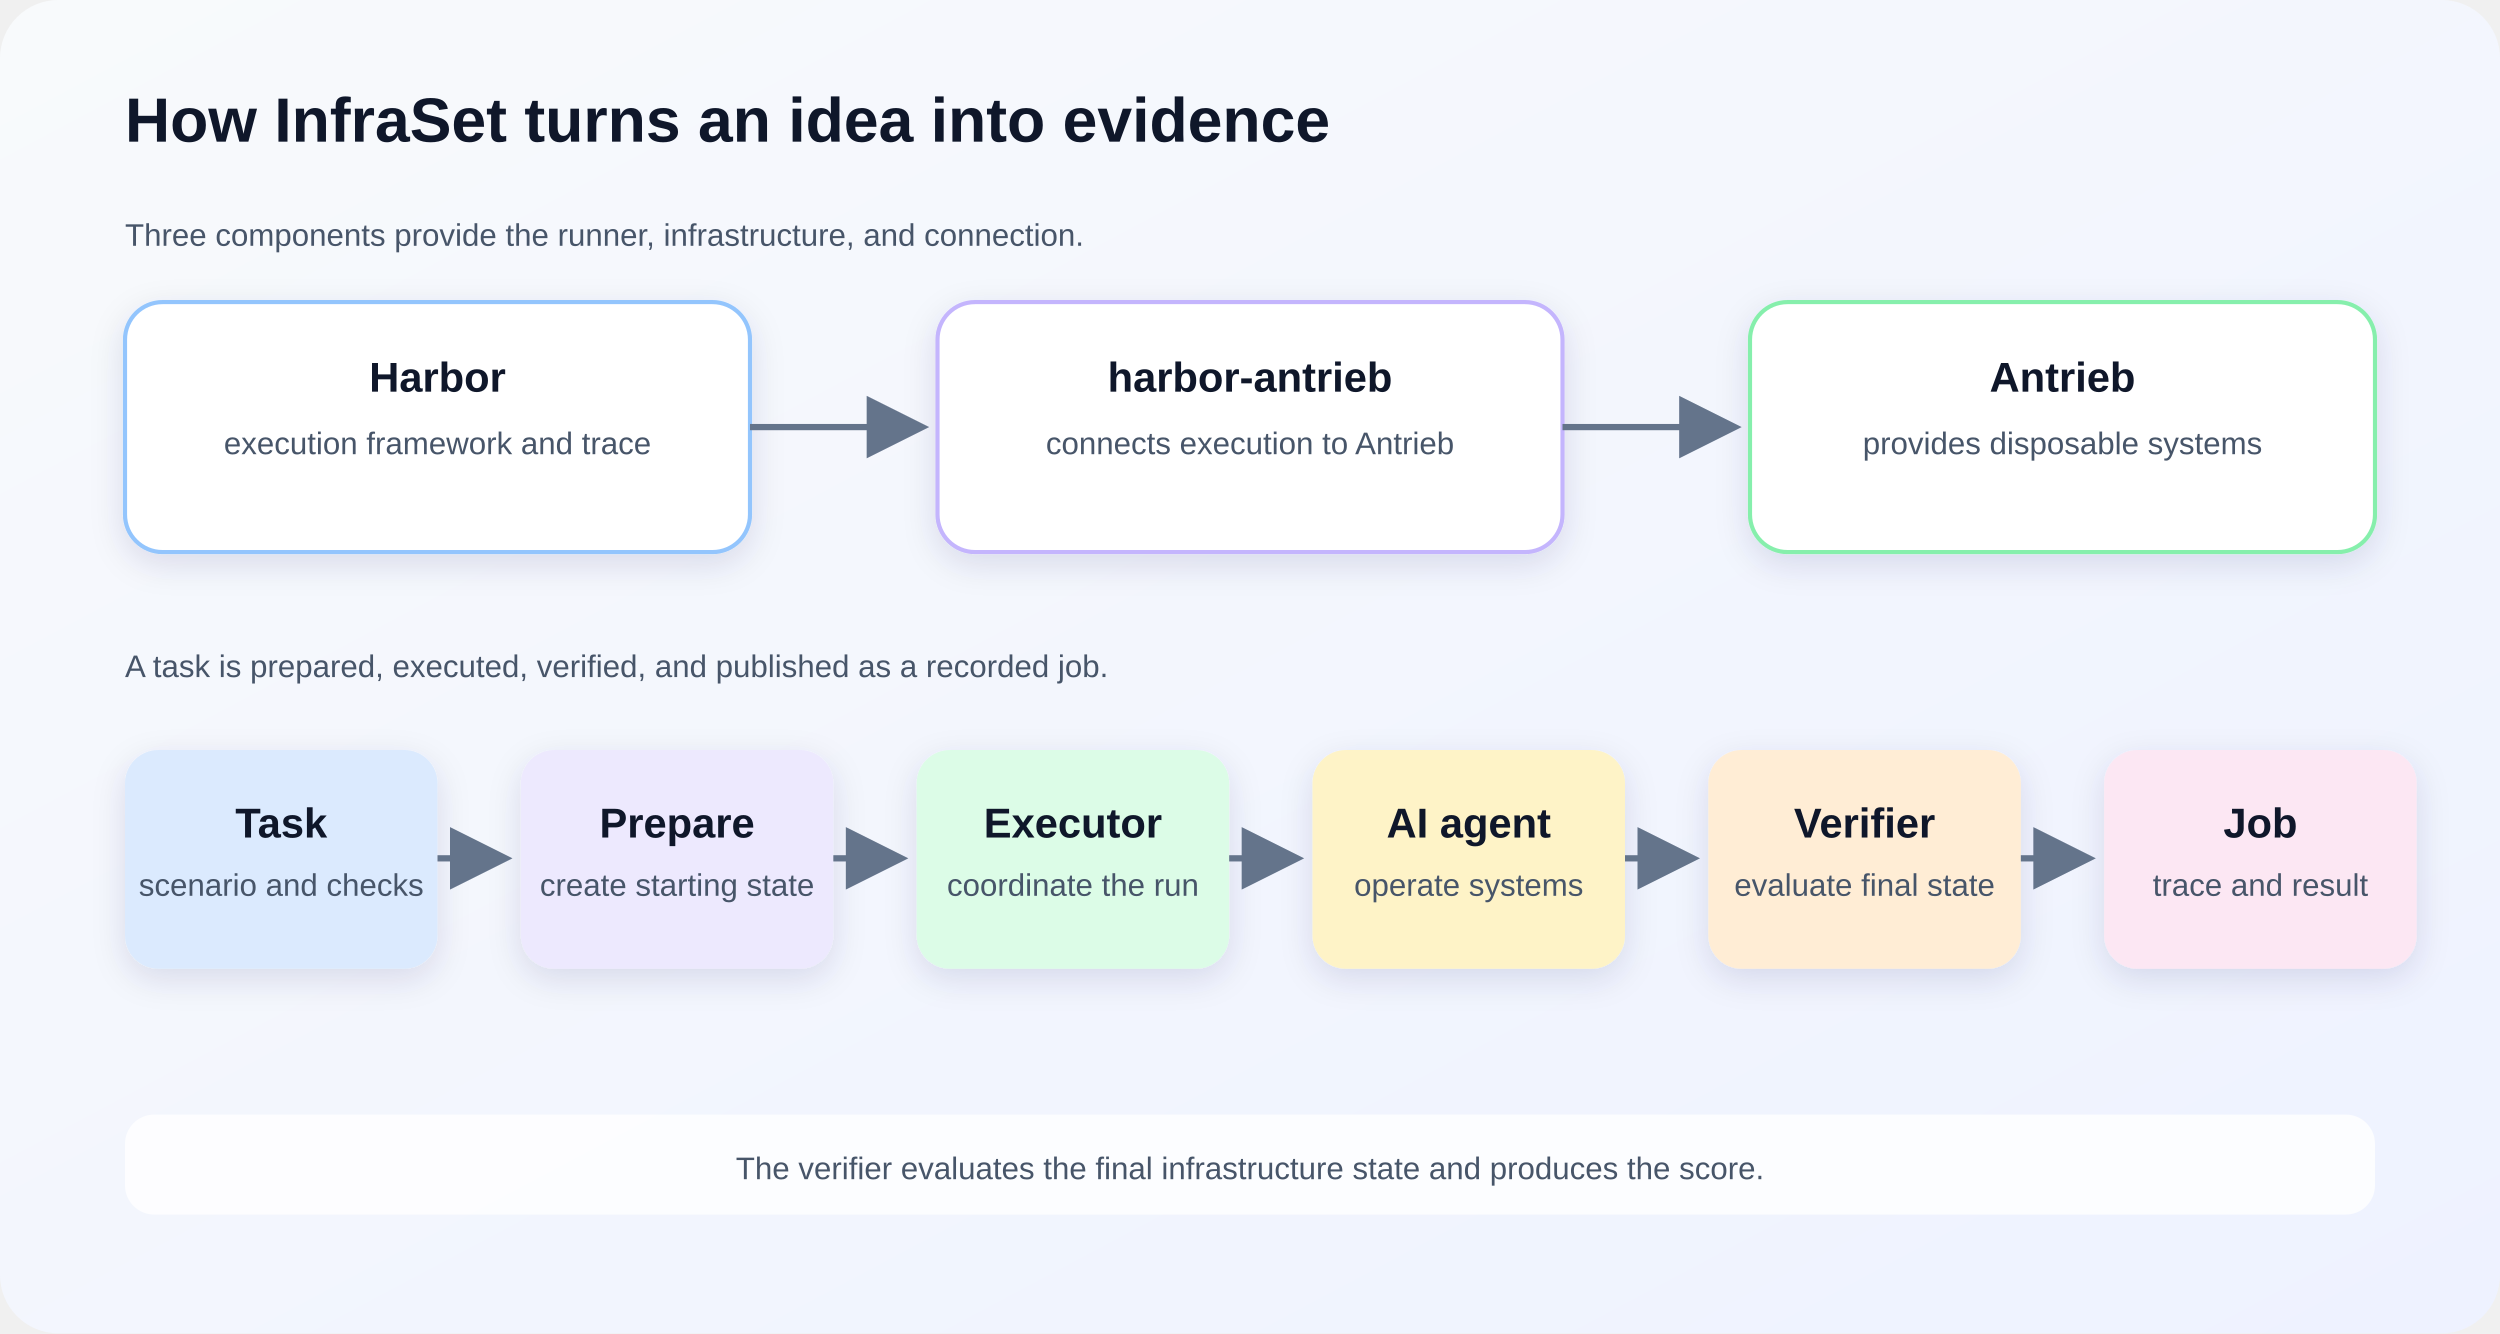
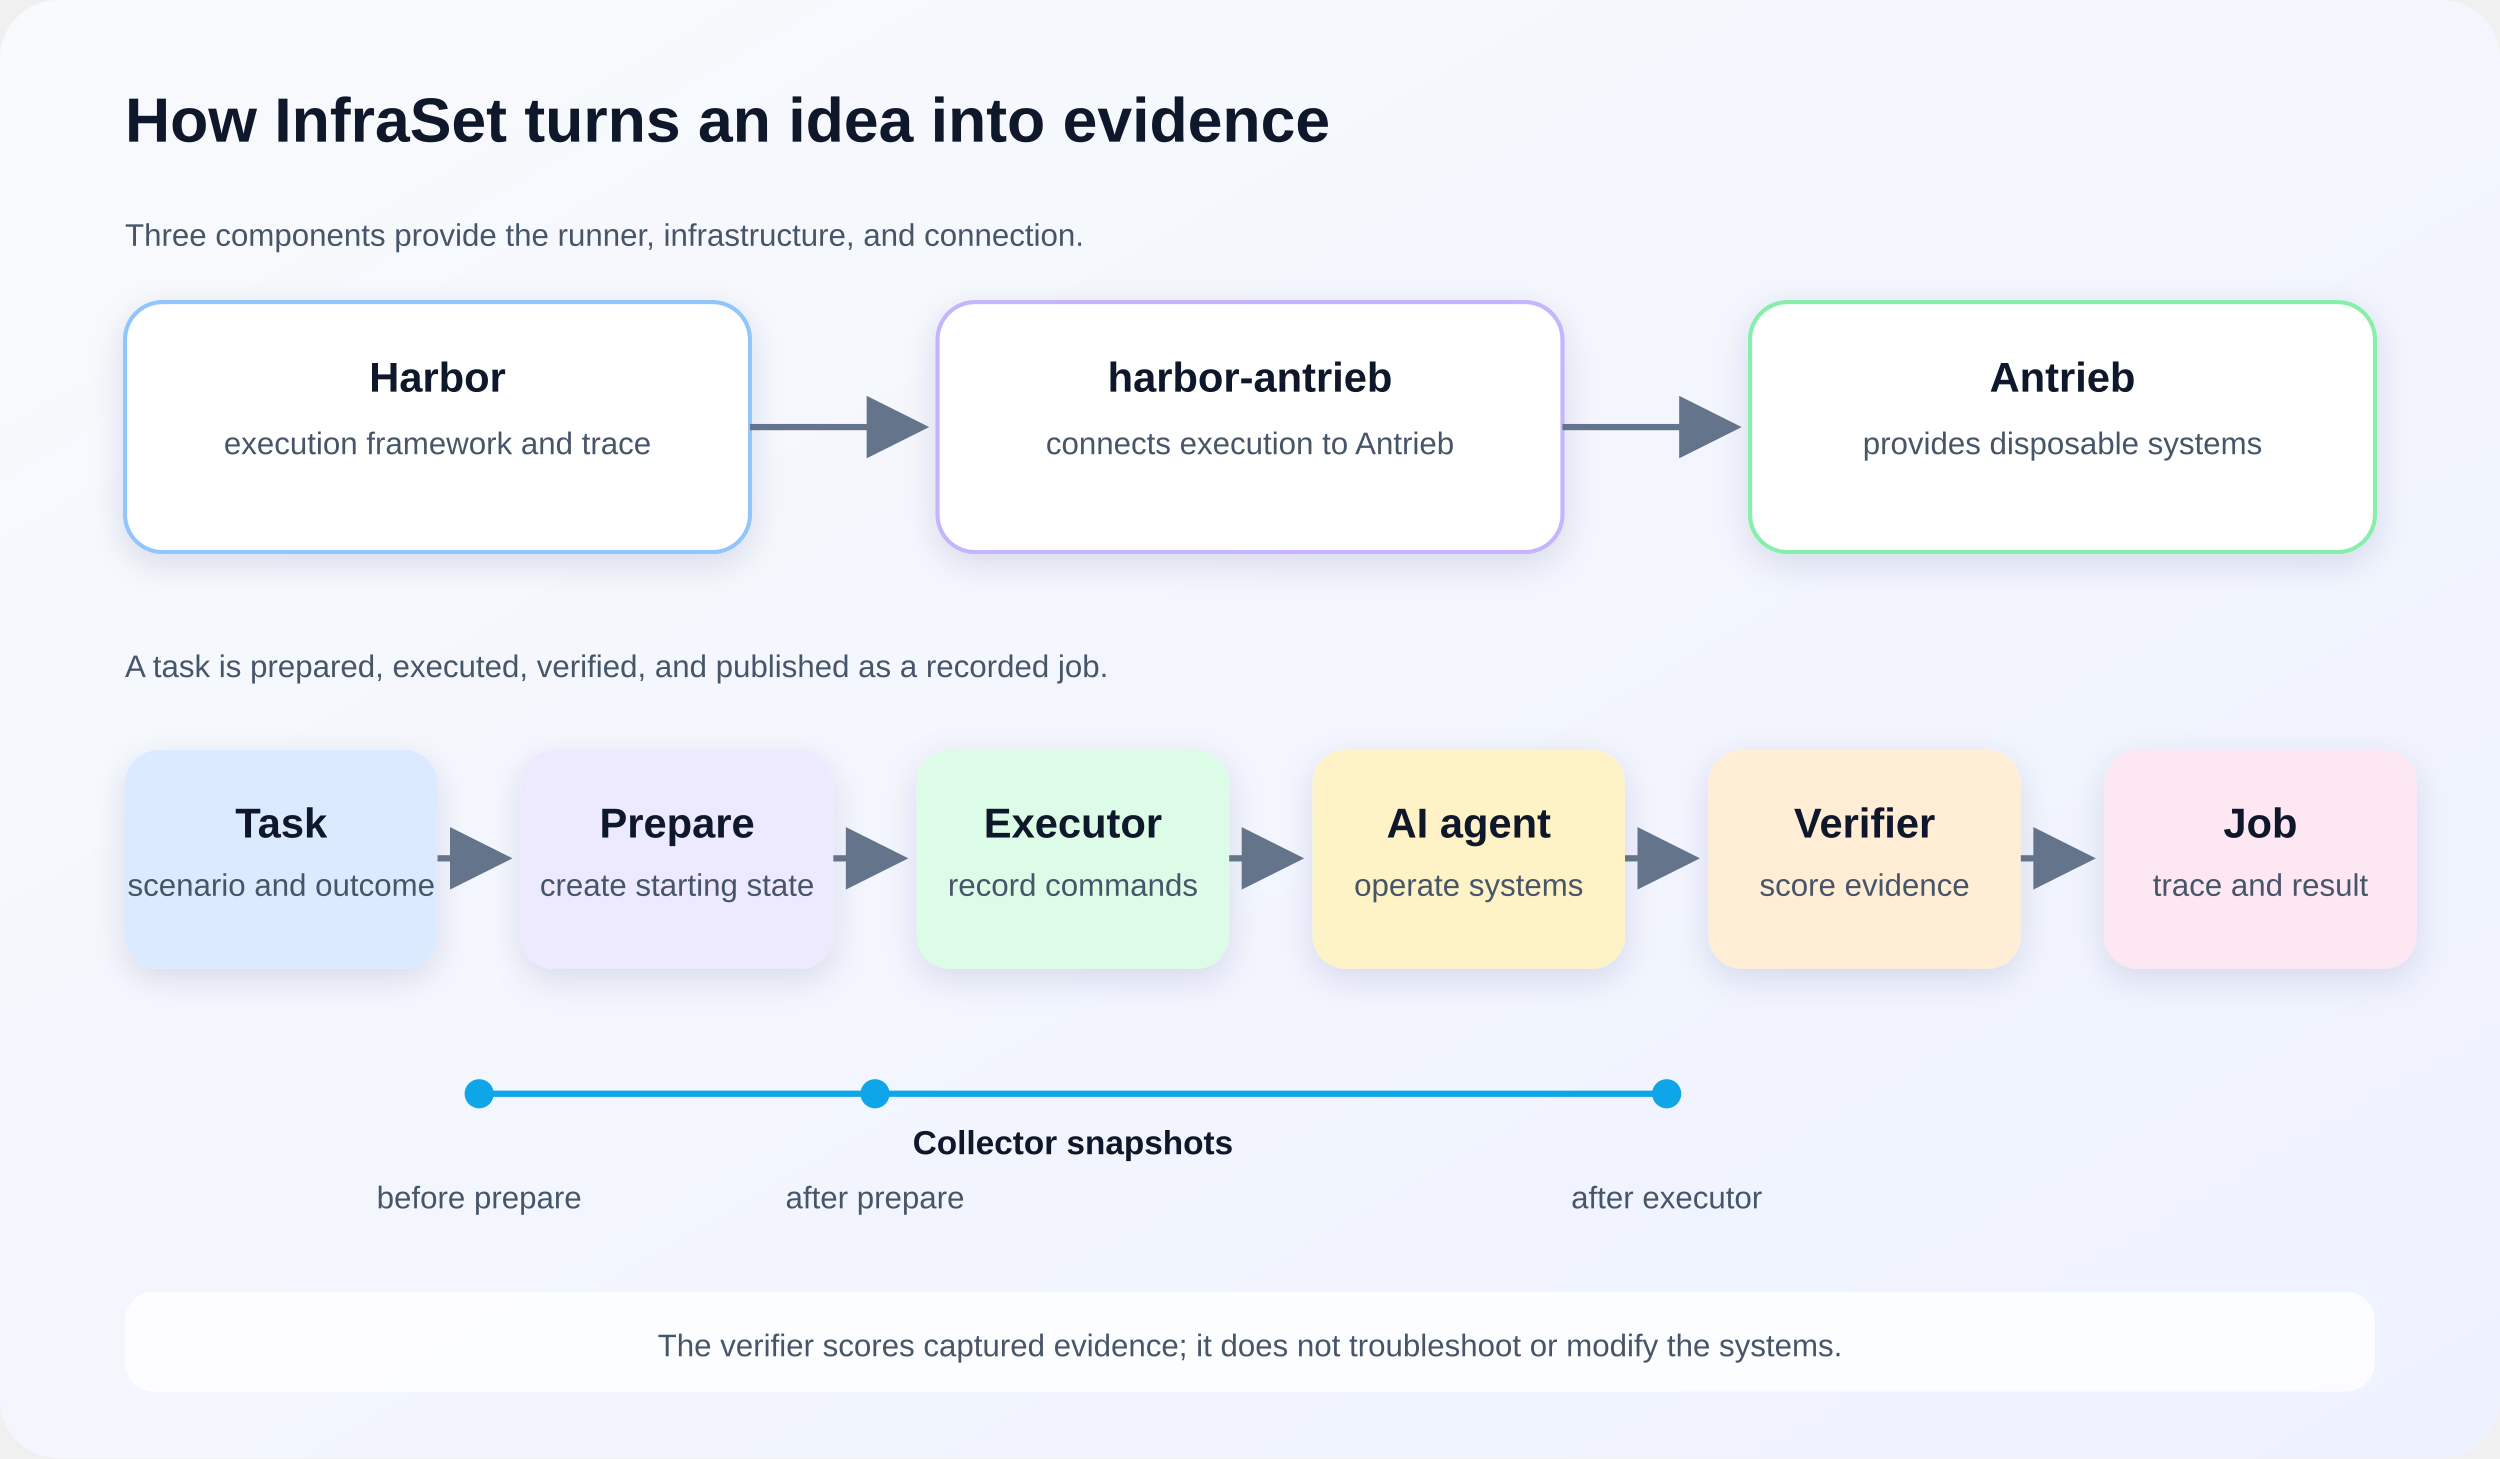
- <svg xmlns="http://www.w3.org/2000/svg" viewBox="0 0 1200 640" role="img" aria-labelledby="title desc">
+ <svg xmlns="http://www.w3.org/2000/svg" viewBox="0 0 1200 700" role="img" aria-labelledby="title desc">
  <defs>
    <linearGradient id="bg" x1="0" y1="0" x2="1" y2="1">
      <stop offset="0" stop-color="#f8fafc" />
      <stop offset="1" stop-color="#eef2ff" />
    </linearGradient>
    <filter id="shadow" x="-20%" y="-20%" width="140%" height="140%">
      <feDropShadow dx="0" dy="5" stdDeviation="8" flood-color="#172554" flood-opacity=".12" />
    </filter>
    <marker id="arrow" markerWidth="10" markerHeight="10" refX="8" refY="5" orient="auto">
      <path d="M0,0 L10,5 L0,10 Z" fill="#64748b" />
    </marker>
    <style>
      .title { font: 700 30px Arial, sans-serif; fill: #0f172a; }
      .label { font: 700 20px Arial, sans-serif; fill: #0f172a; }
      .small { font: 400 15px Arial, sans-serif; fill: #475569; }
      .step { font: 700 16px Arial, sans-serif; fill: #0f172a; }
      .line { stroke: #64748b; stroke-width: 3; fill: none; marker-end: url(#arrow); }
    </style>
  </defs>
-   <rect width="1200" height="640" rx="28" fill="url(#bg)" />
+   <rect width="1200" height="700" rx="28" fill="url(#bg)" />
  <text x="60" y="68" class="title">How InfraSet turns an idea into evidence</text>
  <text x="60" y="118" class="small">Three components provide the runner, infrastructure, and connection.</text>
  <rect x="60" y="145" width="300" height="120" rx="18" fill="#ffffff" stroke="#93c5fd" stroke-width="2" filter="url(#shadow)" />
  <rect x="450" y="145" width="300" height="120" rx="18" fill="#ffffff" stroke="#c4b5fd" stroke-width="2" filter="url(#shadow)" />
  <rect x="840" y="145" width="300" height="120" rx="18" fill="#ffffff" stroke="#86efac" stroke-width="2" filter="url(#shadow)" />
  <text x="210" y="188" text-anchor="middle" class="label">Harbor</text>
  <text x="210" y="218" text-anchor="middle" class="small">execution framework and trace</text>
  <text x="600" y="188" text-anchor="middle" class="label">harbor-antrieb</text>
  <text x="600" y="218" text-anchor="middle" class="small">connects execution to Antrieb</text>
  <text x="990" y="188" text-anchor="middle" class="label">Antrieb</text>
  <text x="990" y="218" text-anchor="middle" class="small">provides disposable systems</text>
  <path d="M360 205 H440" class="line" />
  <path d="M750 205 H830" class="line" />
  <text x="60" y="325" class="small">A task is prepared, executed, verified, and published as a recorded job.</text>
  <g filter="url(#shadow)">
    <rect x="60" y="360" width="150" height="105" rx="16" fill="#dbeafe" />
    <rect x="250" y="360" width="150" height="105" rx="16" fill="#ede9fe" />
    <rect x="440" y="360" width="150" height="105" rx="16" fill="#dcfce7" />
    <rect x="630" y="360" width="150" height="105" rx="16" fill="#fef3c7" />
    <rect x="820" y="360" width="150" height="105" rx="16" fill="#ffedd5" />
    <rect x="1010" y="360" width="150" height="105" rx="16" fill="#fce7f3" />
  </g>
  <text x="135" y="402" text-anchor="middle" class="label">Task</text>
-   <text x="135" y="430" text-anchor="middle" class="small">scenario and checks</text>
+   <text x="135" y="430" text-anchor="middle" class="small">scenario and outcome</text>
  <text x="325" y="402" text-anchor="middle" class="label">Prepare</text>
  <text x="325" y="430" text-anchor="middle" class="small">create starting state</text>
  <text x="515" y="402" text-anchor="middle" class="label">Executor</text>
-   <text x="515" y="430" text-anchor="middle" class="small">coordinate the run</text>
+   <text x="515" y="430" text-anchor="middle" class="small">record commands</text>
  <text x="705" y="402" text-anchor="middle" class="label">AI agent</text>
  <text x="705" y="430" text-anchor="middle" class="small">operate systems</text>
  <text x="895" y="402" text-anchor="middle" class="label">Verifier</text>
-   <text x="895" y="430" text-anchor="middle" class="small">evaluate final state</text>
+   <text x="895" y="430" text-anchor="middle" class="small">score evidence</text>
  <text x="1085" y="402" text-anchor="middle" class="label">Job</text>
  <text x="1085" y="430" text-anchor="middle" class="small">trace and result</text>
  <path d="M210 412 H240" class="line" />
  <path d="M400 412 H430" class="line" />
  <path d="M590 412 H620" class="line" />
  <path d="M780 412 H810" class="line" />
  <path d="M970 412 H1000" class="line" />
-   <rect x="60" y="535" width="1080" height="48" rx="14" fill="#ffffff" opacity=".8" />
-   <text x="600" y="566" text-anchor="middle" class="small">The verifier evaluates the final infrastructure state and produces the score.</text>
+   <path d="M230 525 H800" stroke="#0ea5e9" stroke-width="3" fill="none" />
+   <circle cx="230" cy="525" r="7" fill="#0ea5e9" />
+   <circle cx="420" cy="525" r="7" fill="#0ea5e9" />
+   <circle cx="800" cy="525" r="7" fill="#0ea5e9" />
+   <text x="515" y="554" text-anchor="middle" class="step">Collector snapshots</text>
+   <text x="230" y="580" text-anchor="middle" class="small">before prepare</text>
+   <text x="420" y="580" text-anchor="middle" class="small">after prepare</text>
+   <text x="800" y="580" text-anchor="middle" class="small">after executor</text>
+   <rect x="60" y="620" width="1080" height="48" rx="14" fill="#ffffff" opacity=".8" />
+   <text x="600" y="651" text-anchor="middle" class="small">The verifier scores captured evidence; it does not troubleshoot or modify the systems.</text>
</svg>
